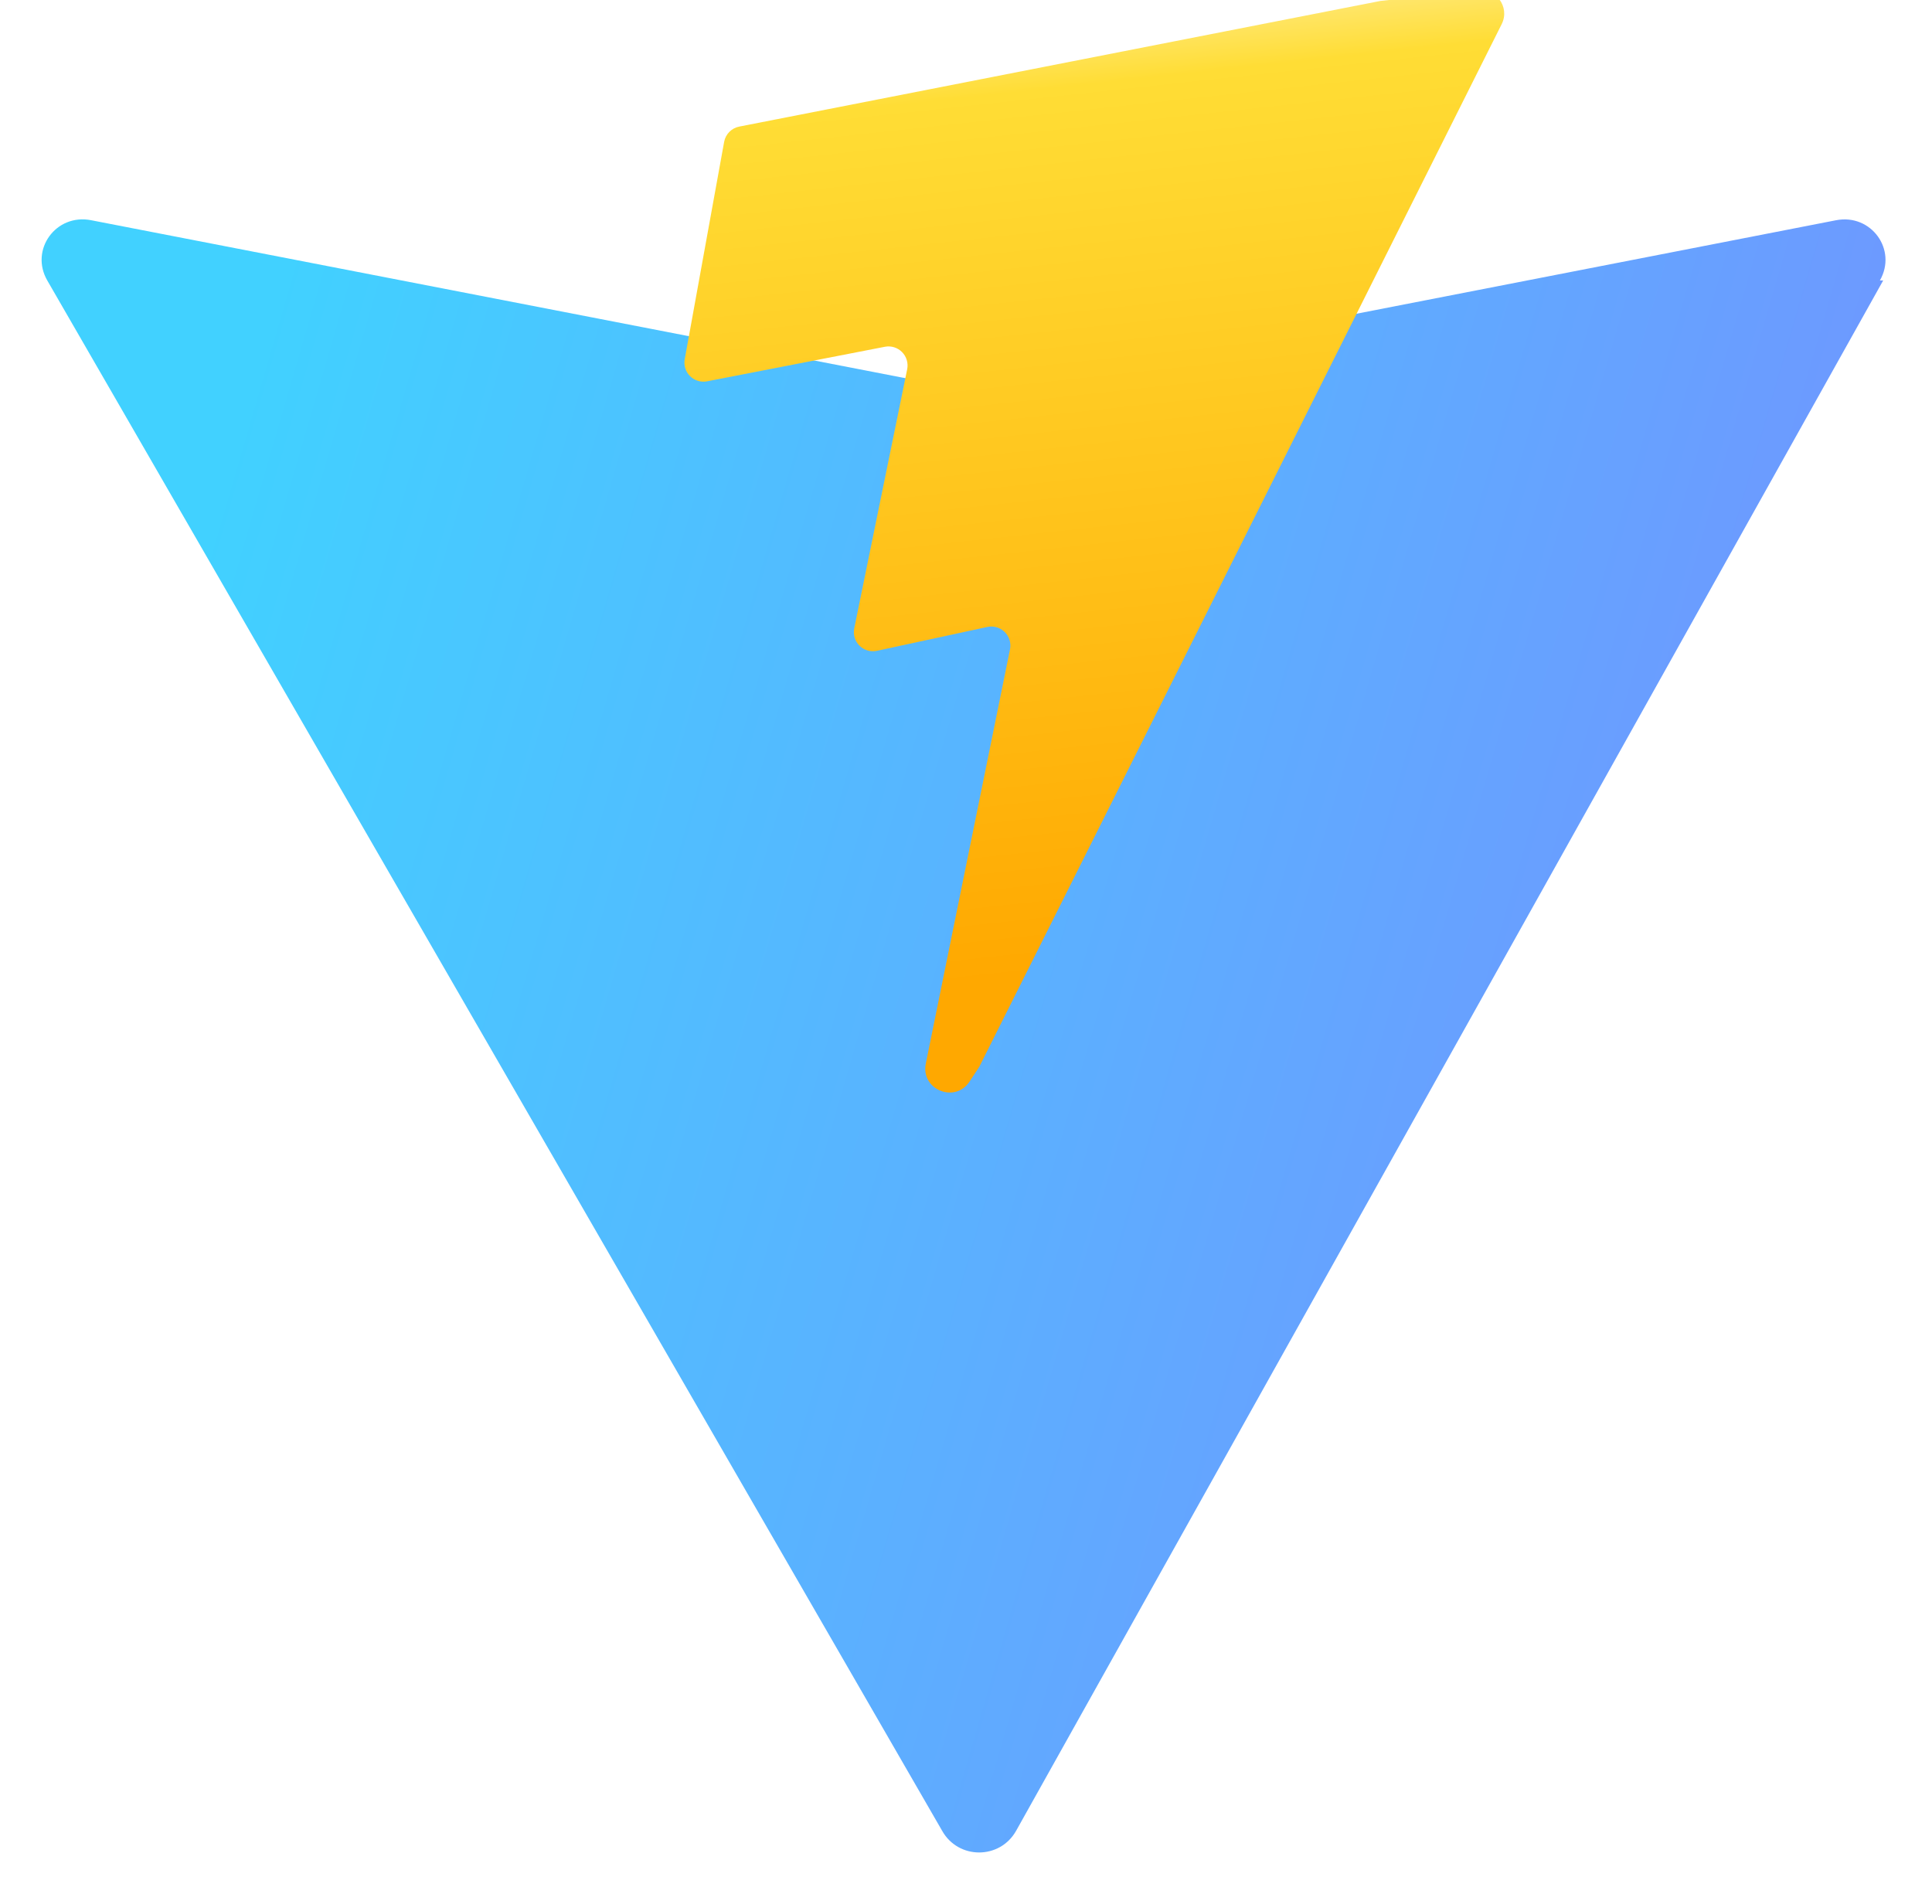
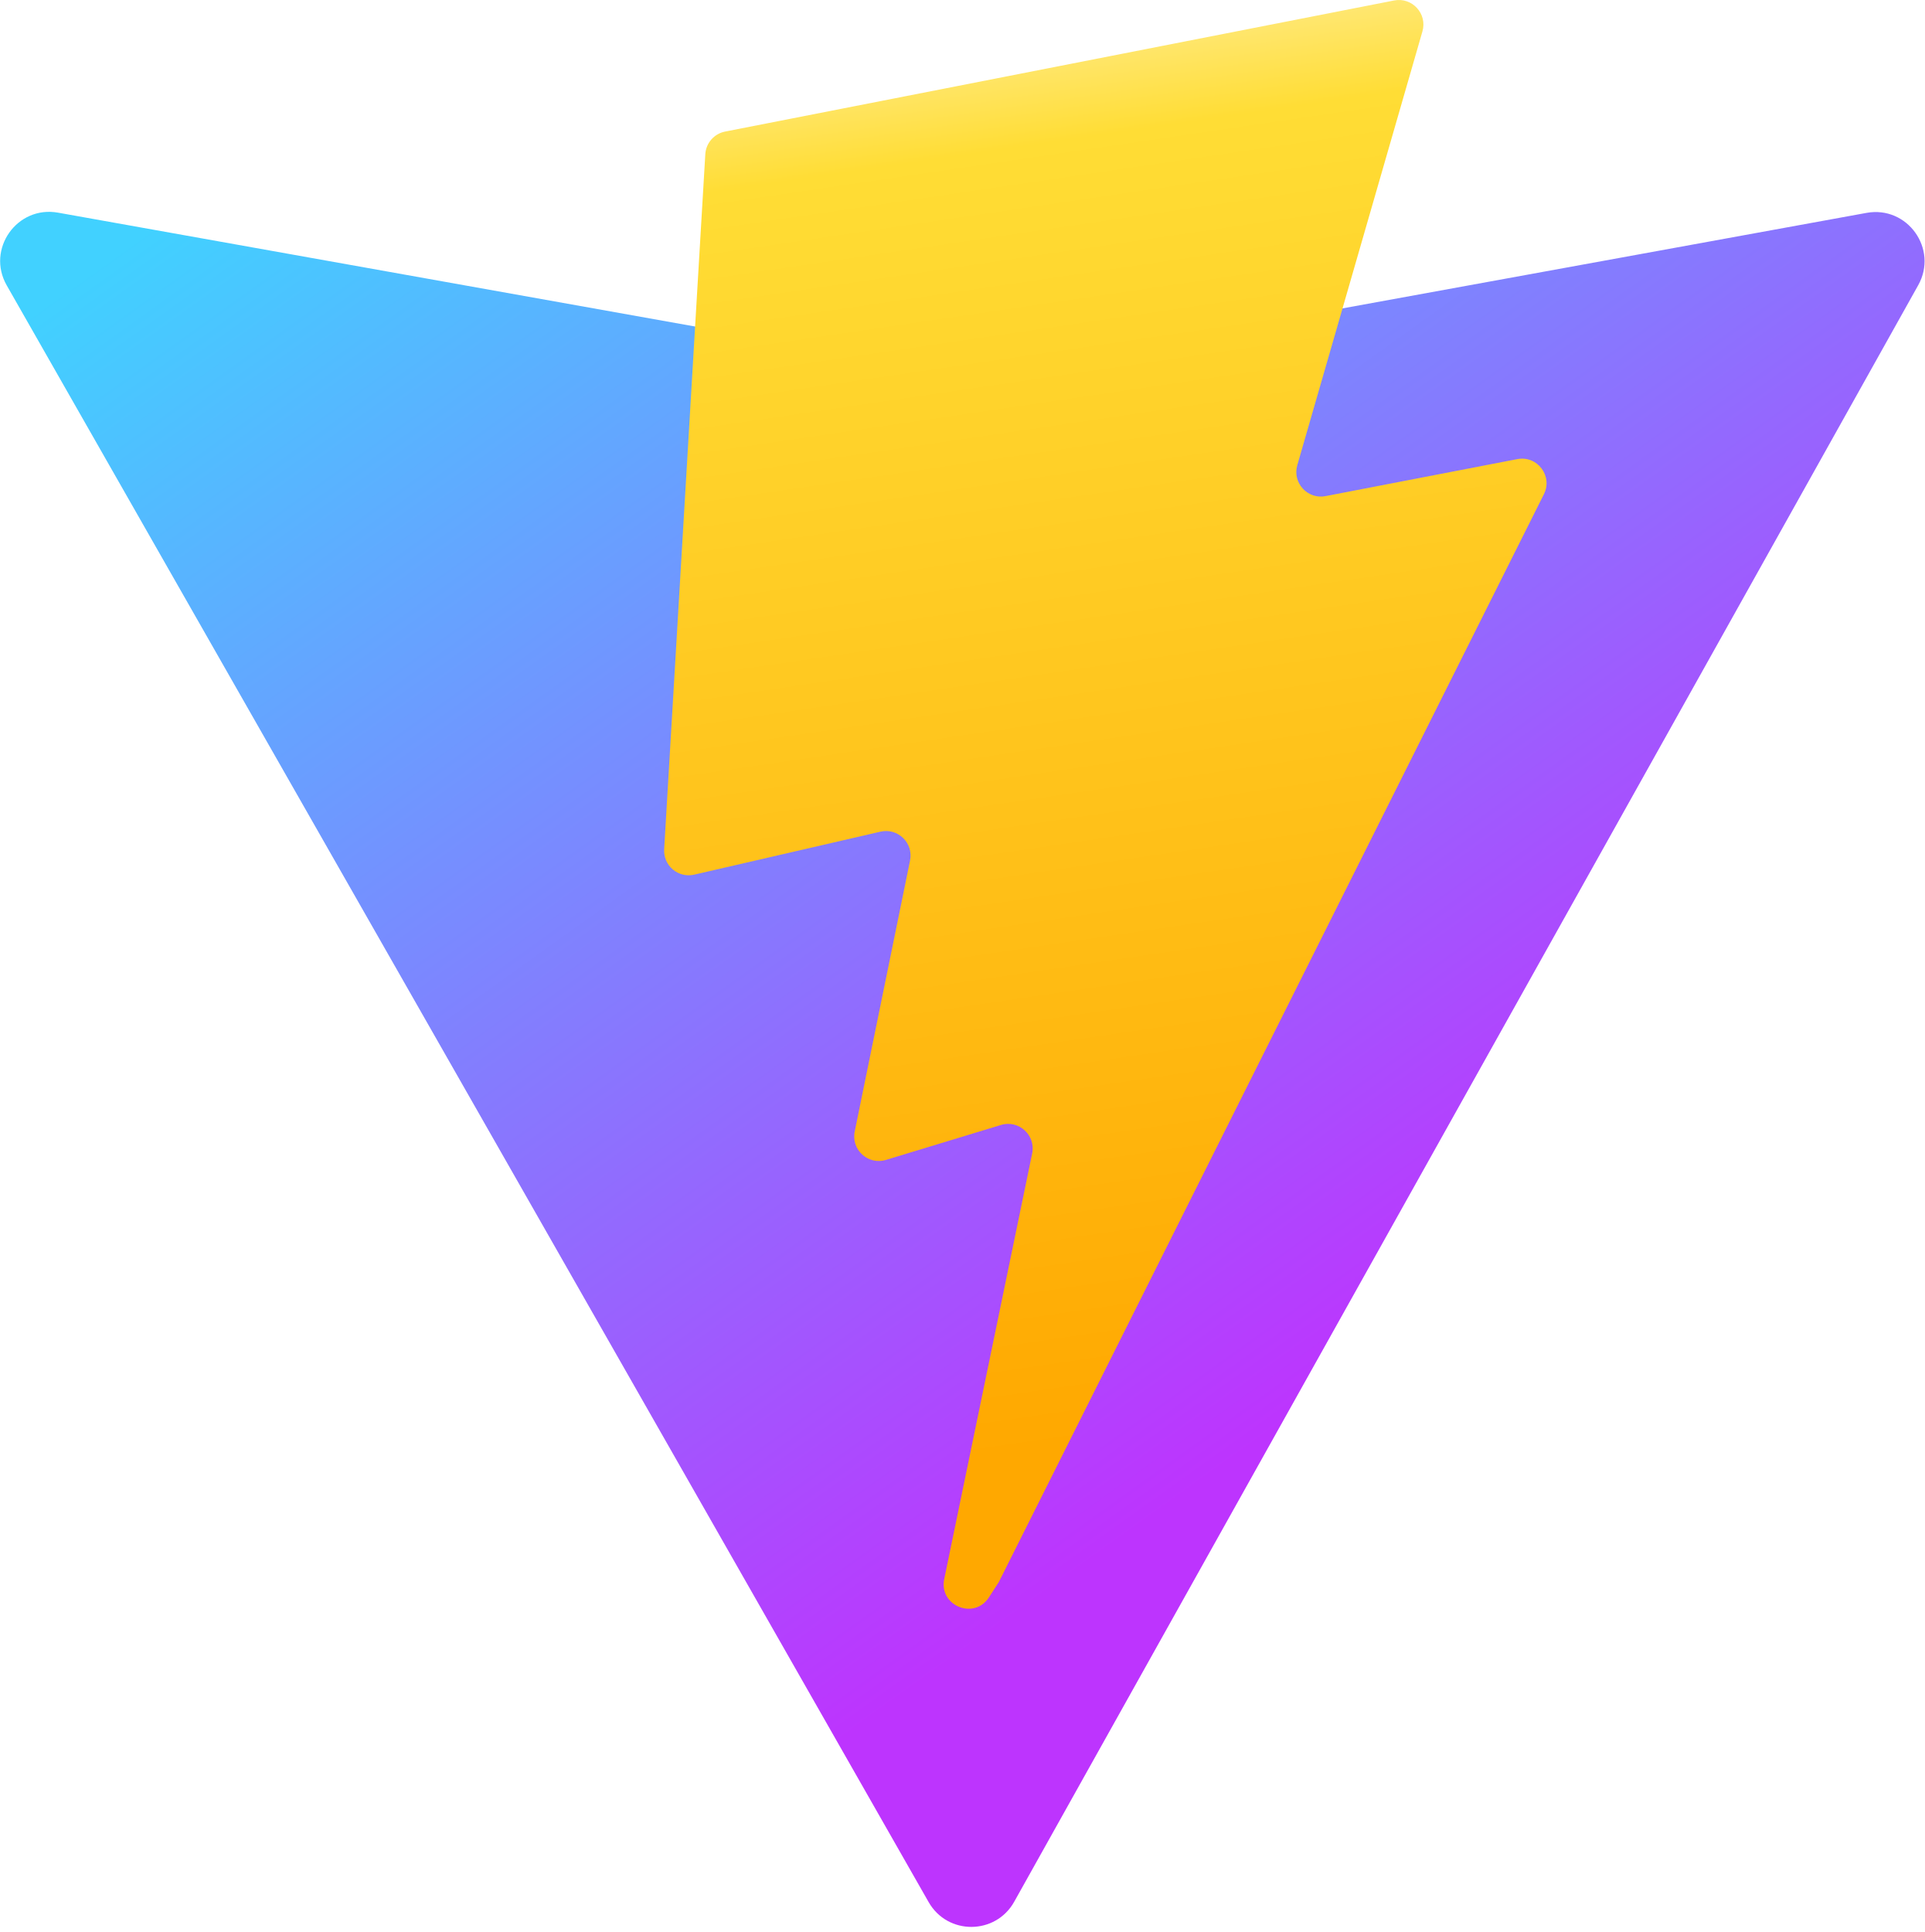
- <svg xmlns="http://www.w3.org/2000/svg" aria-hidden="true" viewBox="0 0 410 404">
+ <svg xmlns="http://www.w3.org/2000/svg" aria-hidden="true" role="img" class="iconify iconify--logos" width="31.88" height="32" preserveAspectRatio="xMidYMid meet" viewBox="0 0 256 257">
  <defs>
-     <linearGradient id="a" x1="6%" x2="235%" y1="33%" y2="91%">
+     <linearGradient id="vite-blue-purple" x1="-.828%" x2="57.636%" y1="7.652%" y2="78.411%">
      <stop offset="0%" stop-color="#41D1FF" />
      <stop offset="100%" stop-color="#BD34FE" />
    </linearGradient>
-     <linearGradient id="b" x1="43%" x2="50%" y1="2%" y2="89%">
+     <linearGradient id="vite-yellow" x1="43.376%" x2="50.316%" y1="2.242%" y2="89.03%">
      <stop offset="0%" stop-color="#FFEA83" />
-       <stop offset="8%" stop-color="#FFDD35" />
+       <stop offset="8.333%" stop-color="#FFDD35" />
      <stop offset="100%" stop-color="#FFA800" />
    </linearGradient>
  </defs>
-   <path fill="url(#a)" d="M399.641 59.524L215.643 388.545c-3.44 6.148-12.262 6.153-15.709.01L10.037 59.534c-3.767-6.53 1.826-14.247 9.283-12.8l184.097 35.721a8.089 8.089 0 0 0 3.083-.003l183.132-35.708c7.45-1.453 13.05 6.247 9.309 12.78Z" />
-   <path fill="url(#b)" d="M292.965.195L156.913 26.86a4.043 4.043 0 0 0-3.237 3.237l-8.363 46.118a4.043 4.043 0 0 0 4.66 4.73l37.87-7.357a4.043 4.043 0 0 1 4.682 4.748l-11.247 55.054a4.043 4.043 0 0 0 4.822 4.733l23.387-5.053a4.043 4.043 0 0 1 4.863 4.695l-17.883 87.977c-1.118 5.5 6.198 8.5 9.286 3.809l2.063-3.134 110.862-221.29c1.856-3.708-1.35-7.938-5.44-7.138Z" />
+   <path fill="url(#vite-blue-purple)" d="M255.153 37.938L134.897 252.976c-2.483 4.44-8.862 4.466-11.382.048L.875 37.958c-2.746-4.814 1.371-10.646 6.827-9.67l120.385 21.517a6.537 6.537 0 0 0 2.322-.004l117.867-21.483c5.438-.991 9.574 4.796 6.877 9.62Z" />
+   <path fill="url(#vite-yellow)" d="M185.432.063L96.44 17.501a3.268 3.268 0 0 0-2.634 3.014l-5.474 92.456a3.268 3.268 0 0 0 3.997 3.378l24.777-5.718c2.318-.535 4.413 1.507 3.936 3.838l-7.361 36.047c-.495 2.426 1.782 4.5 4.151 3.78l15.304-4.649c2.372-.72 4.652 1.36 4.15 3.788l-11.698 56.621c-.732 3.542 3.979 5.473 5.943 2.437l1.313-2.028l72.516-144.72c1.215-2.423-.88-5.186-3.54-4.672l-25.505 4.922c-2.396.462-4.435-1.77-3.759-4.114l16.646-57.705c.677-2.35-1.37-4.583-3.769-4.113Z" />
</svg>
